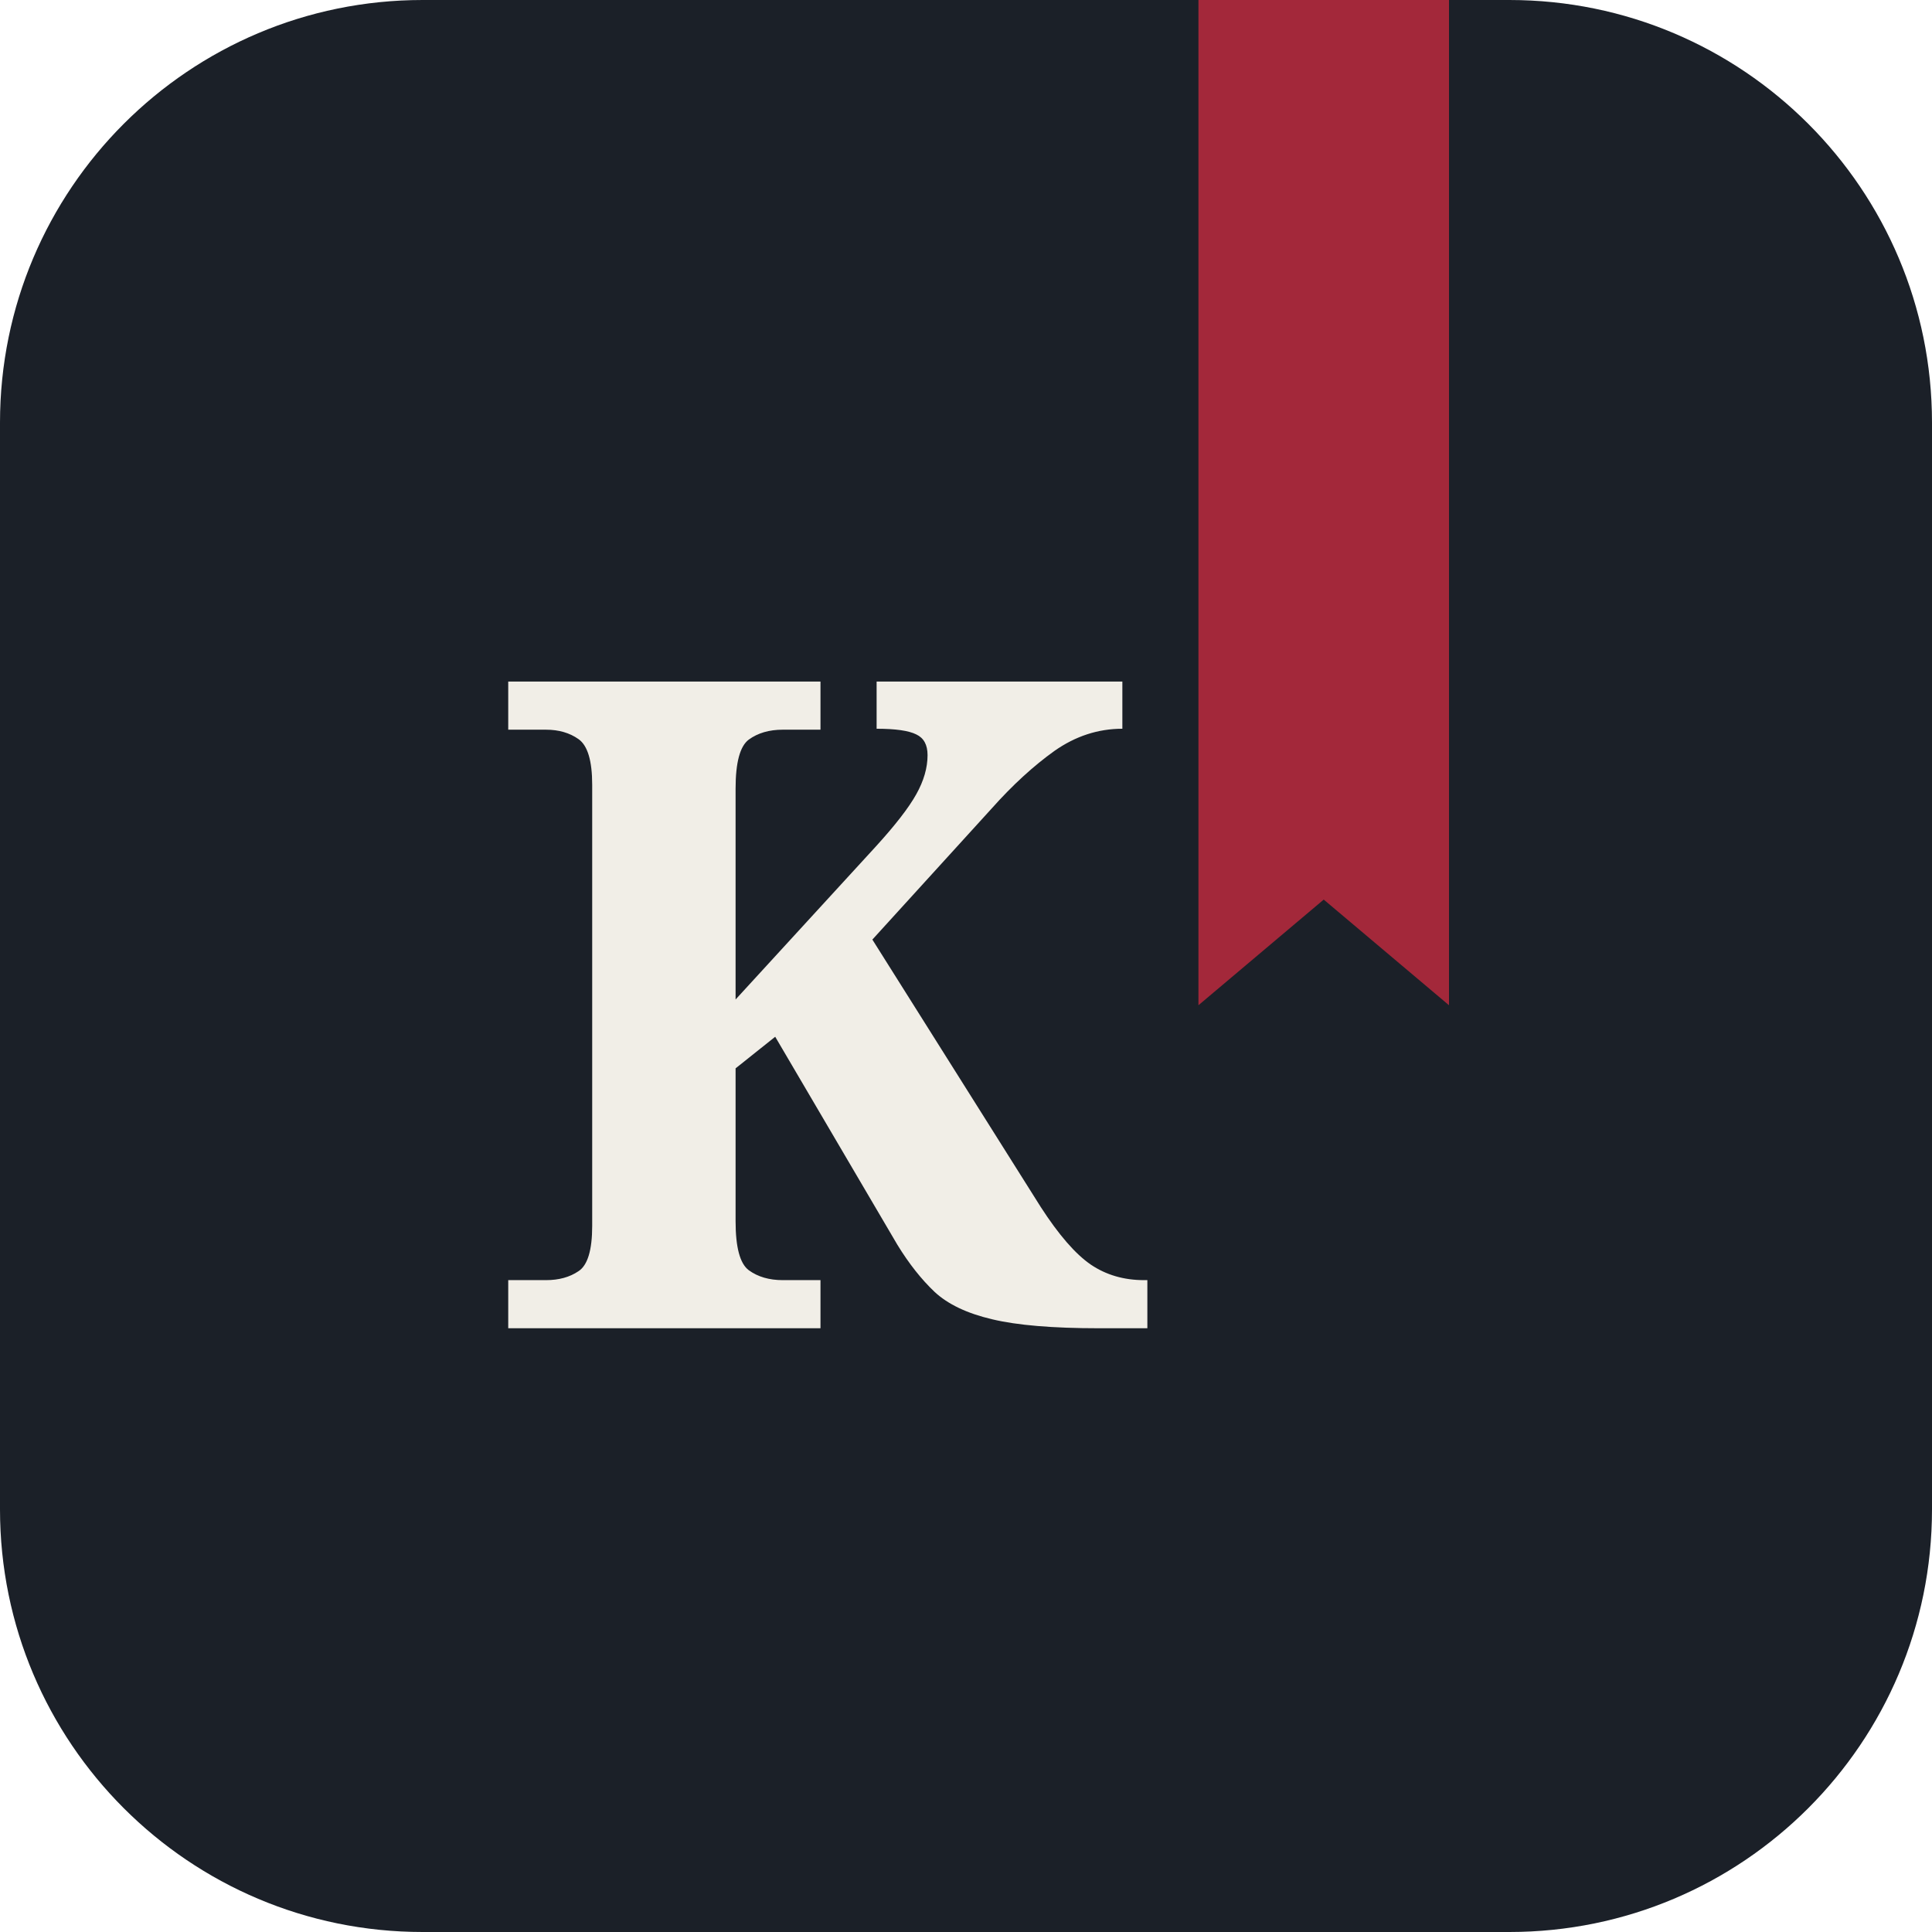
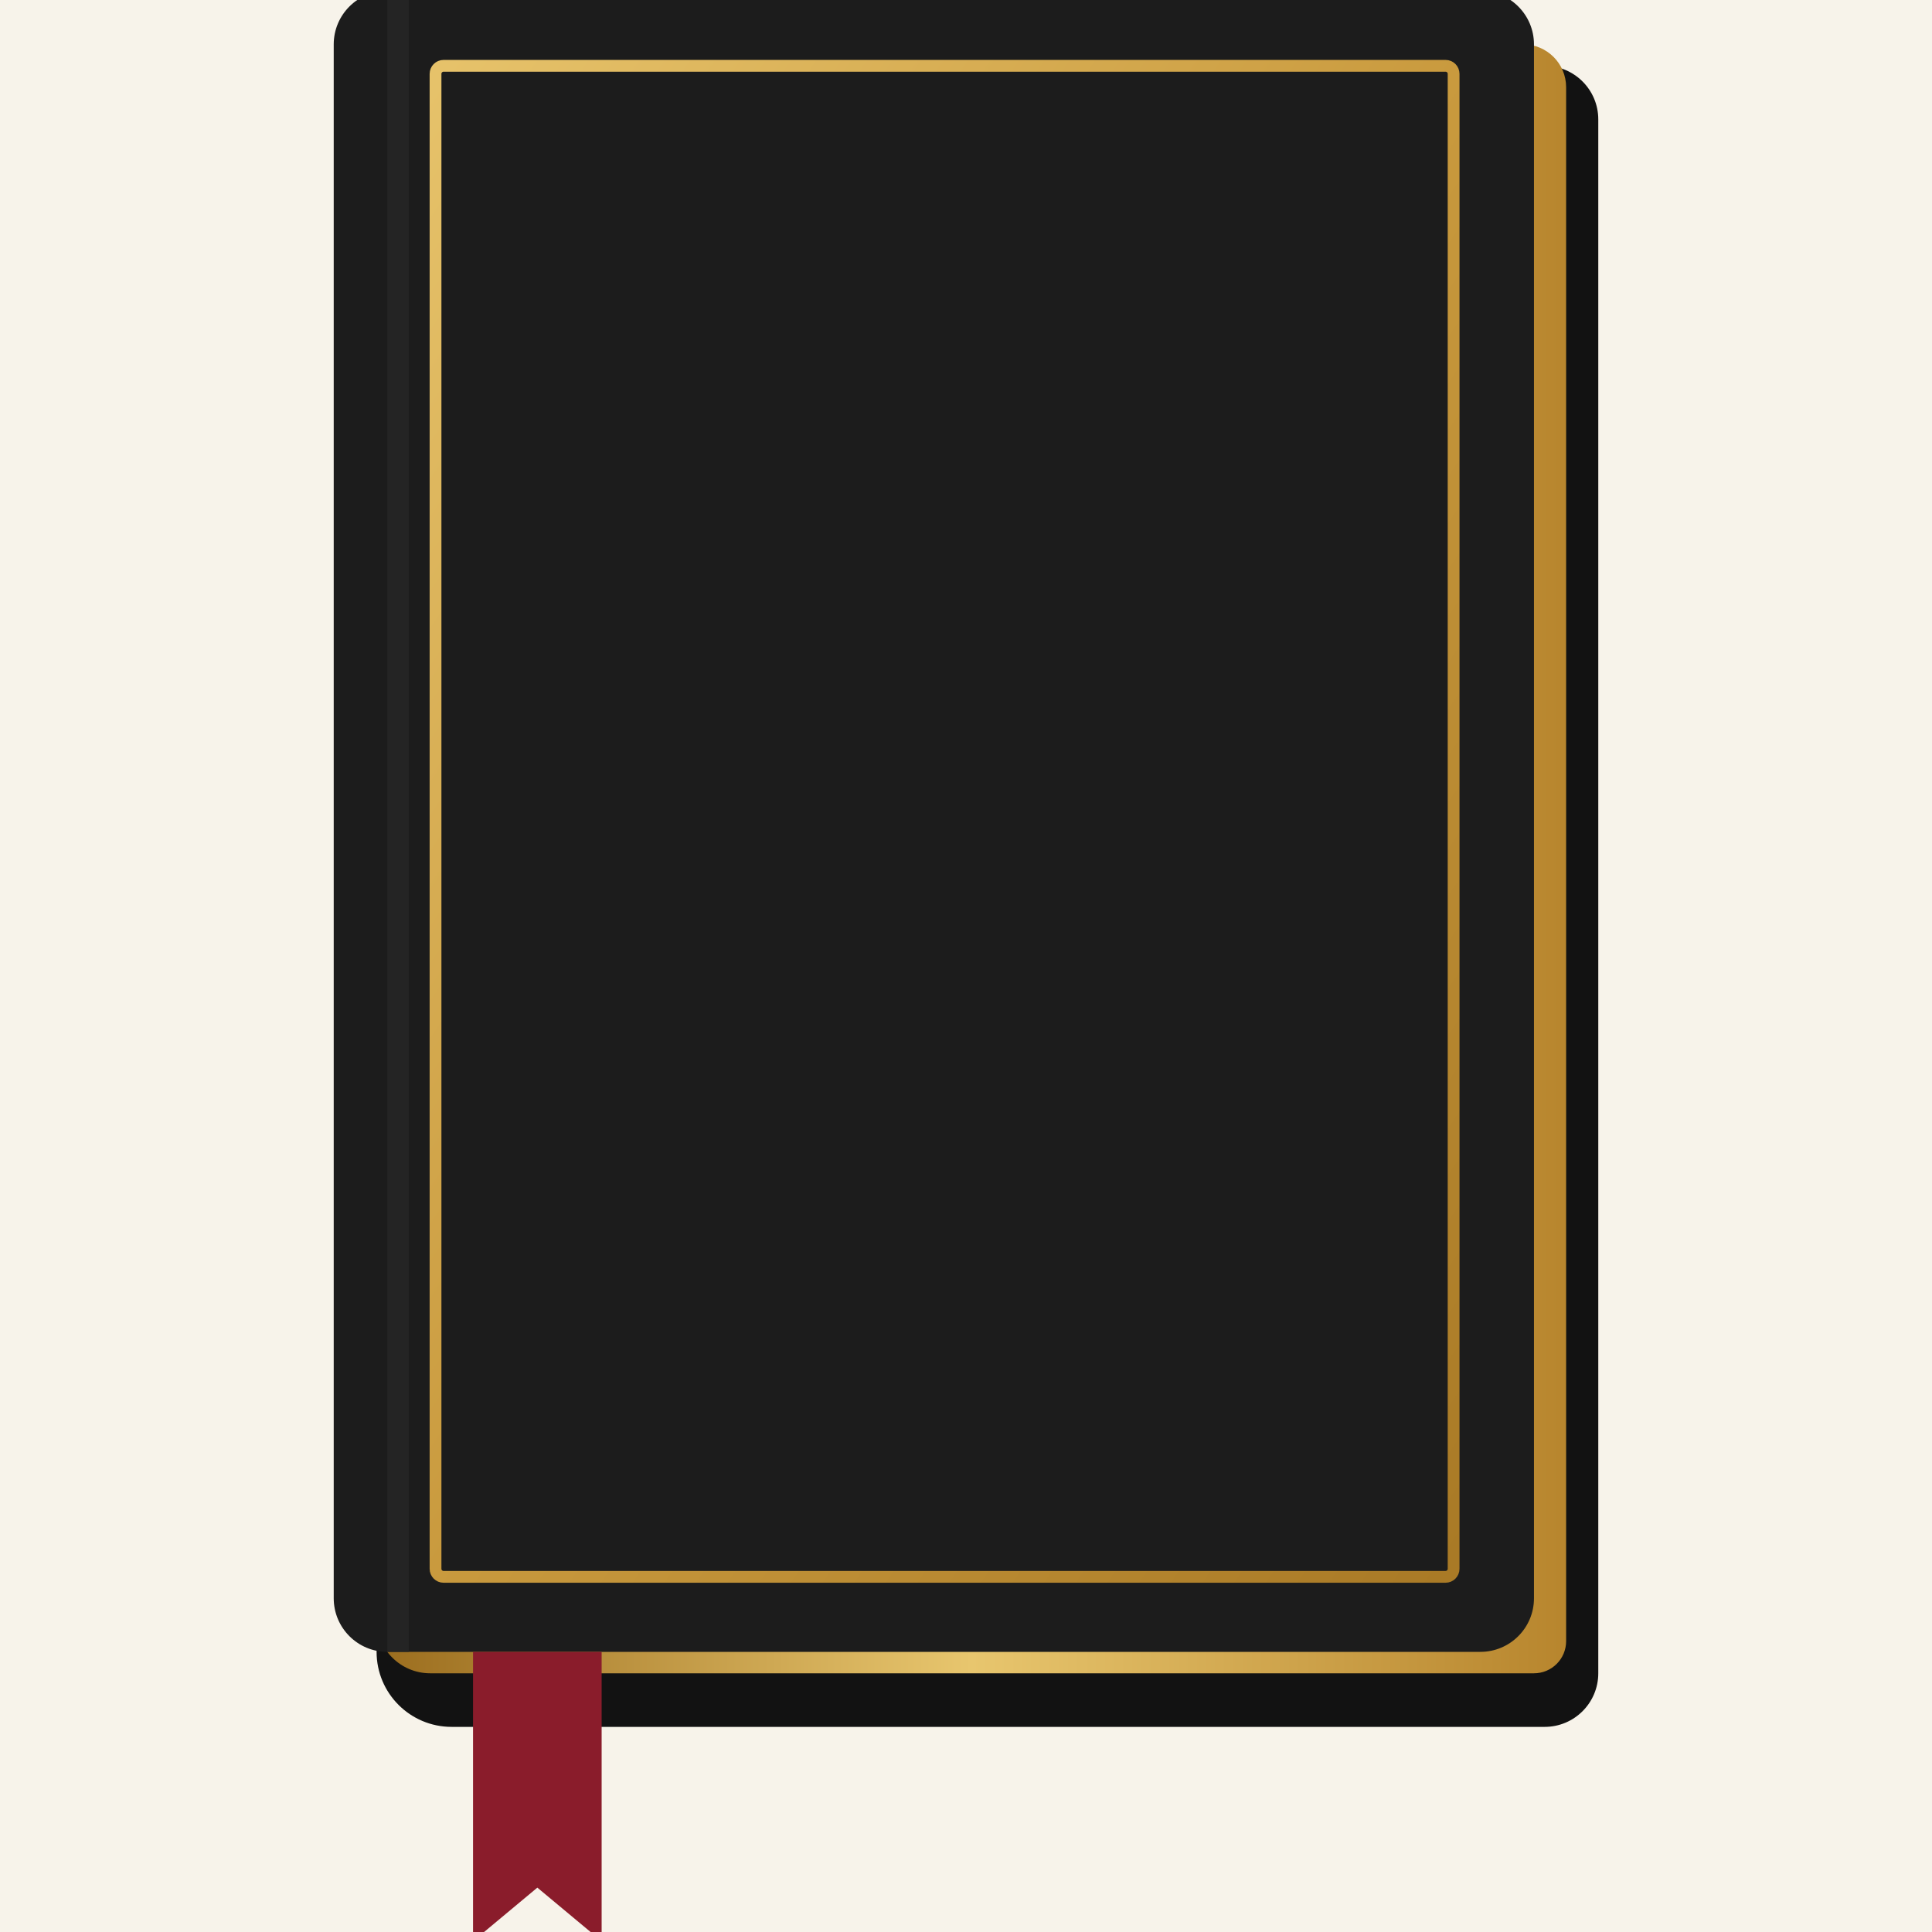
- <svg xmlns="http://www.w3.org/2000/svg" viewBox="0 0 64 64">
-   <rect width="64" height="64" rx="14" fill="#1B2028" />
-   <path d="M39.7 0h8.3v33.3l-4.15-3.5-4.15 3.5z" fill="#A3283A" />
-   <text x="27" y="44" text-anchor="middle" font-family="Georgia,serif" font-size="30" font-weight="600" fill="#F1EEE7">K</text>
+ <svg xmlns="http://www.w3.org/2000/svg" viewBox="0 0 512 512">
+   <defs>
+     <linearGradient id="g" x1="0" y1="0" x2="1" y2="1">
+       <stop offset="0" stop-color="#E6C26A" />
+       <stop offset=".5" stop-color="#C99A3E" />
+       <stop offset="1" stop-color="#A97A26" />
+     </linearGradient>
+     <linearGradient id="e" x1="0" y1="0" x2="1" y2="0">
+       <stop offset="0" stop-color="#9C6E1F" />
+       <stop offset=".5" stop-color="#E8C66E" />
+       <stop offset="1" stop-color="#B8862E" />
+     </linearGradient>
+   </defs>
+   <rect width="512" height="512" fill="#F7F3EA" />
+   <g transform="translate(256 256) scale(1.42) translate(-256 -266)">
+     <path d="M150 98h214a10 10 0 0 1 10 10v290a10 10 0 0 1-10 10H160a14 14 0 0 1-14-14z" fill="#121212" />
+     <path d="M148 94h212a8 8 0 0 1 8 8v290a6 6 0 0 1-6 6H156a10 10 0 0 1-10-10z" fill="url(#e)" />
+     <rect x="138" y="84" width="224" height="310" rx="10" fill="#1C1C1C" />
+     <path d="M148 84h4v310h-4z" fill="#242424" />
+     <rect x="157" y="98" width="190" height="282" rx="1.5" fill="none" stroke="url(#g)" stroke-width="2.2" />
+     <path d="M164 394h24v54l-12-10-12 10z" fill="#8A1C2B" />
+   </g>
</svg>
